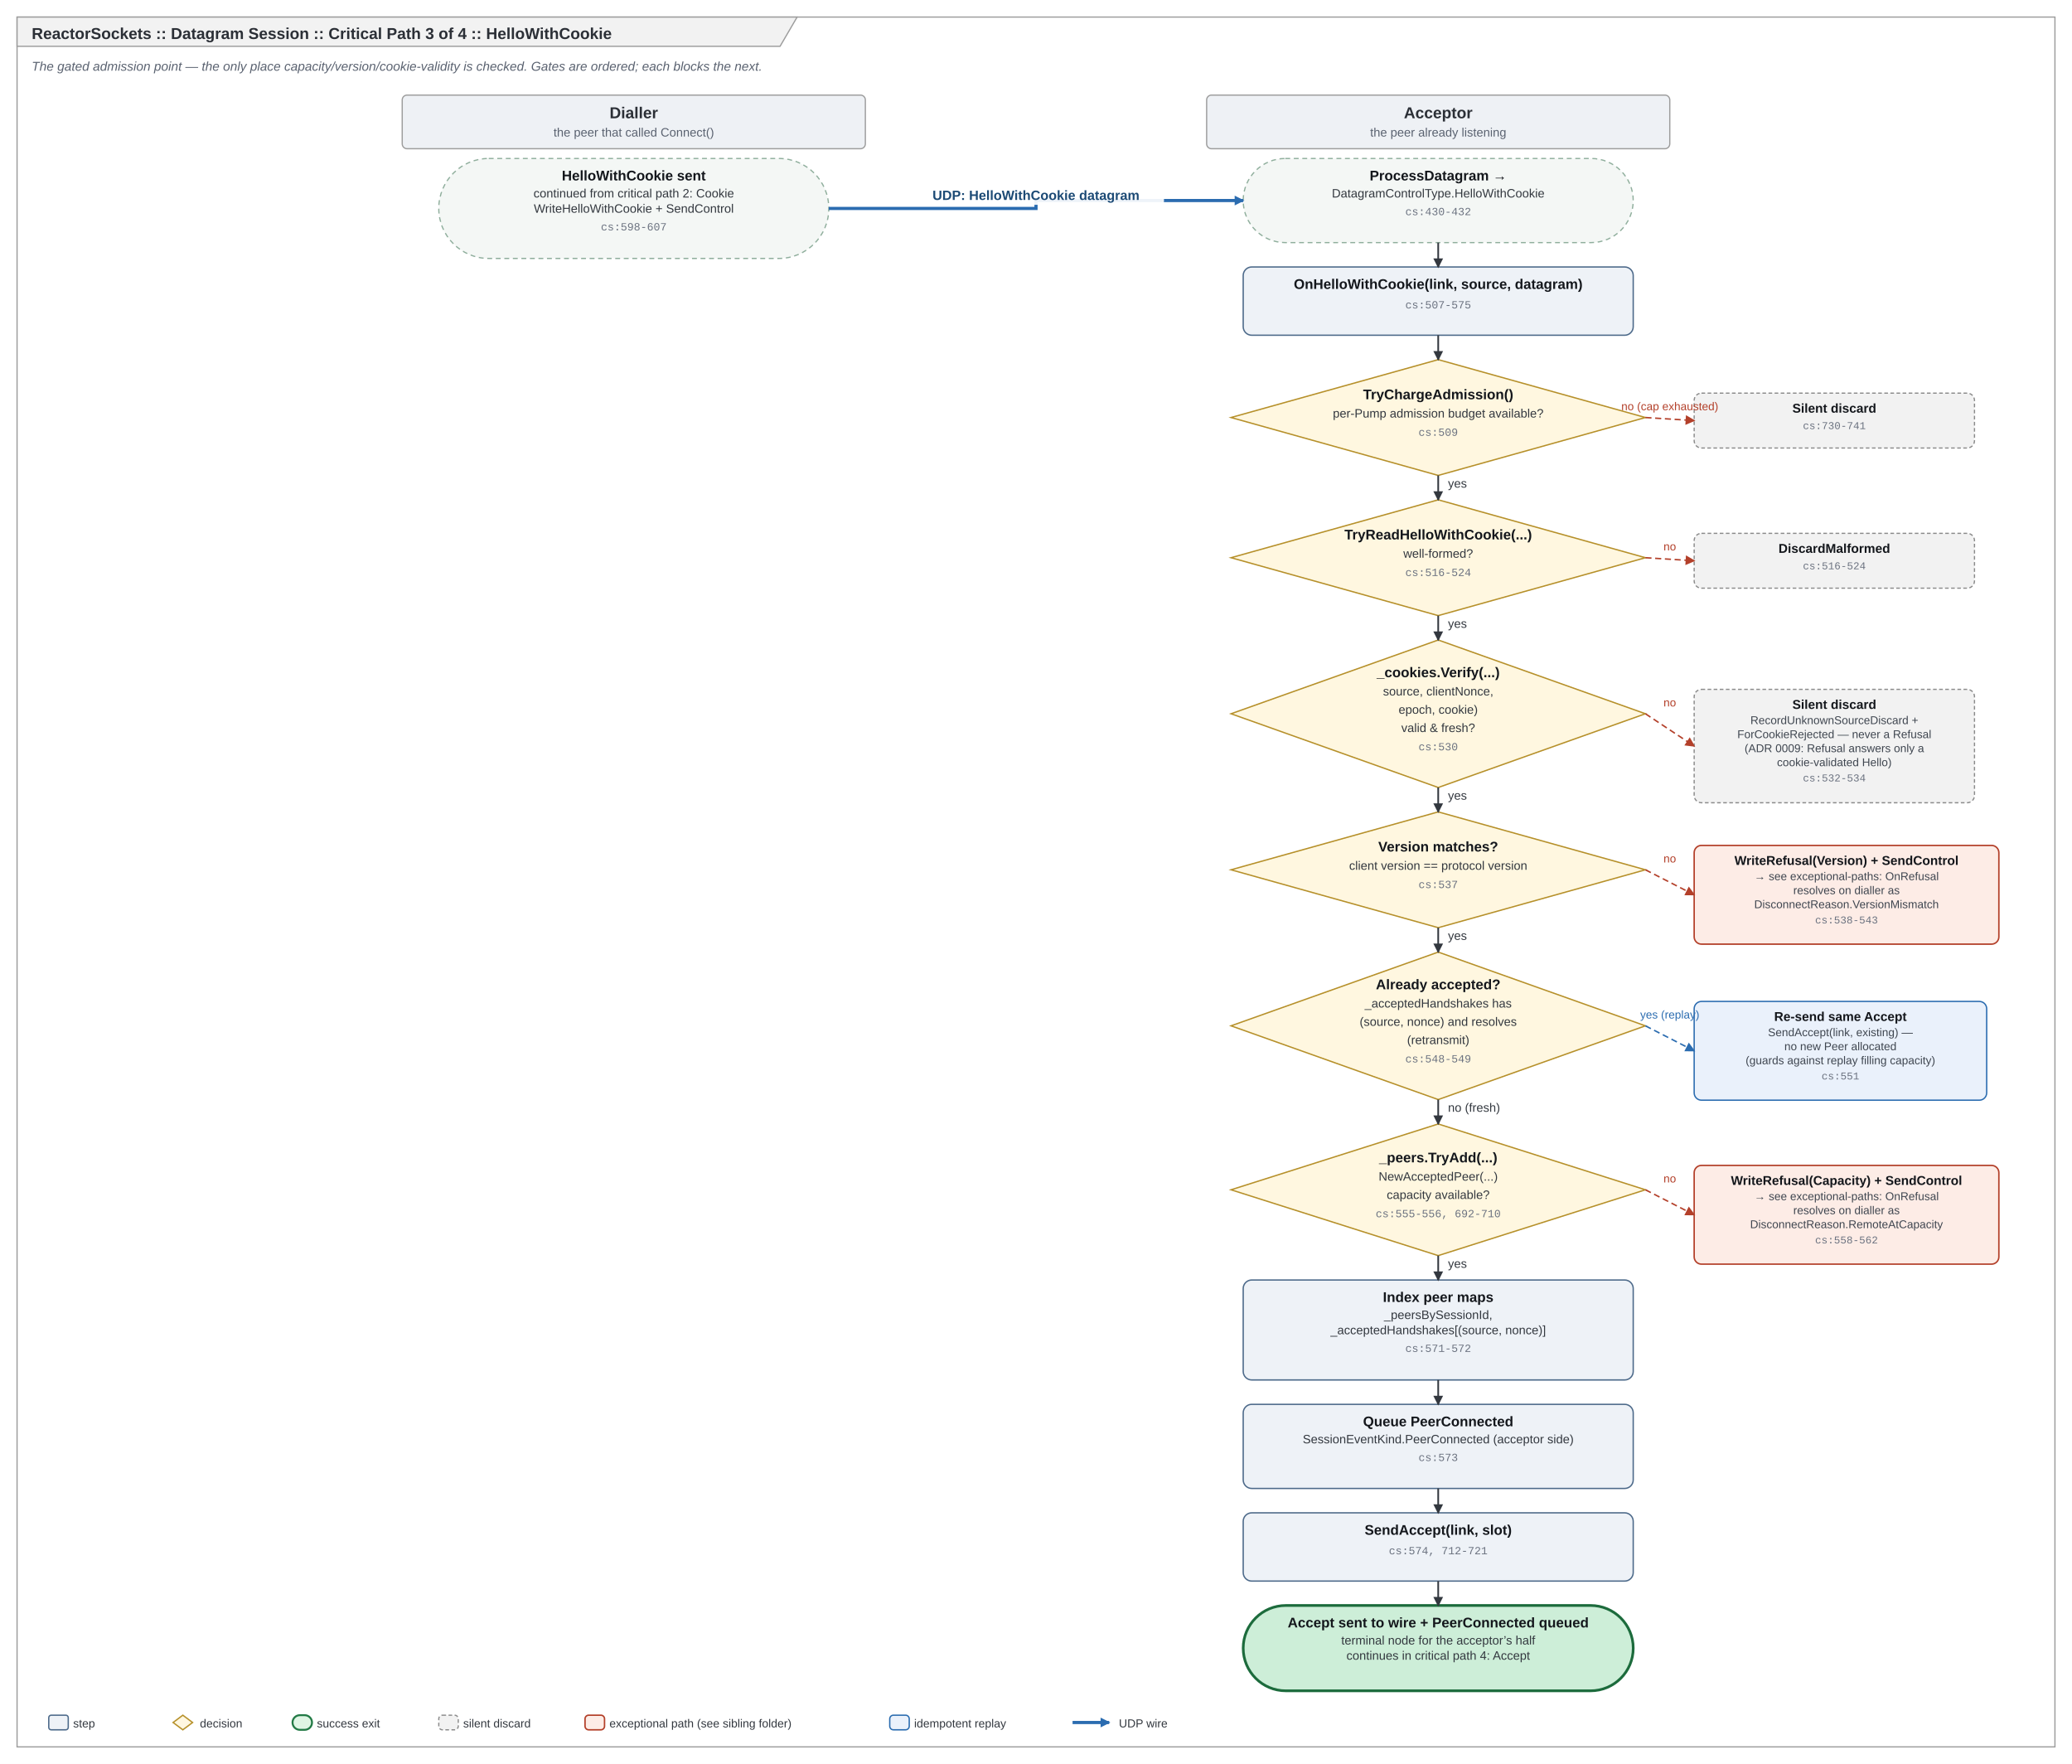
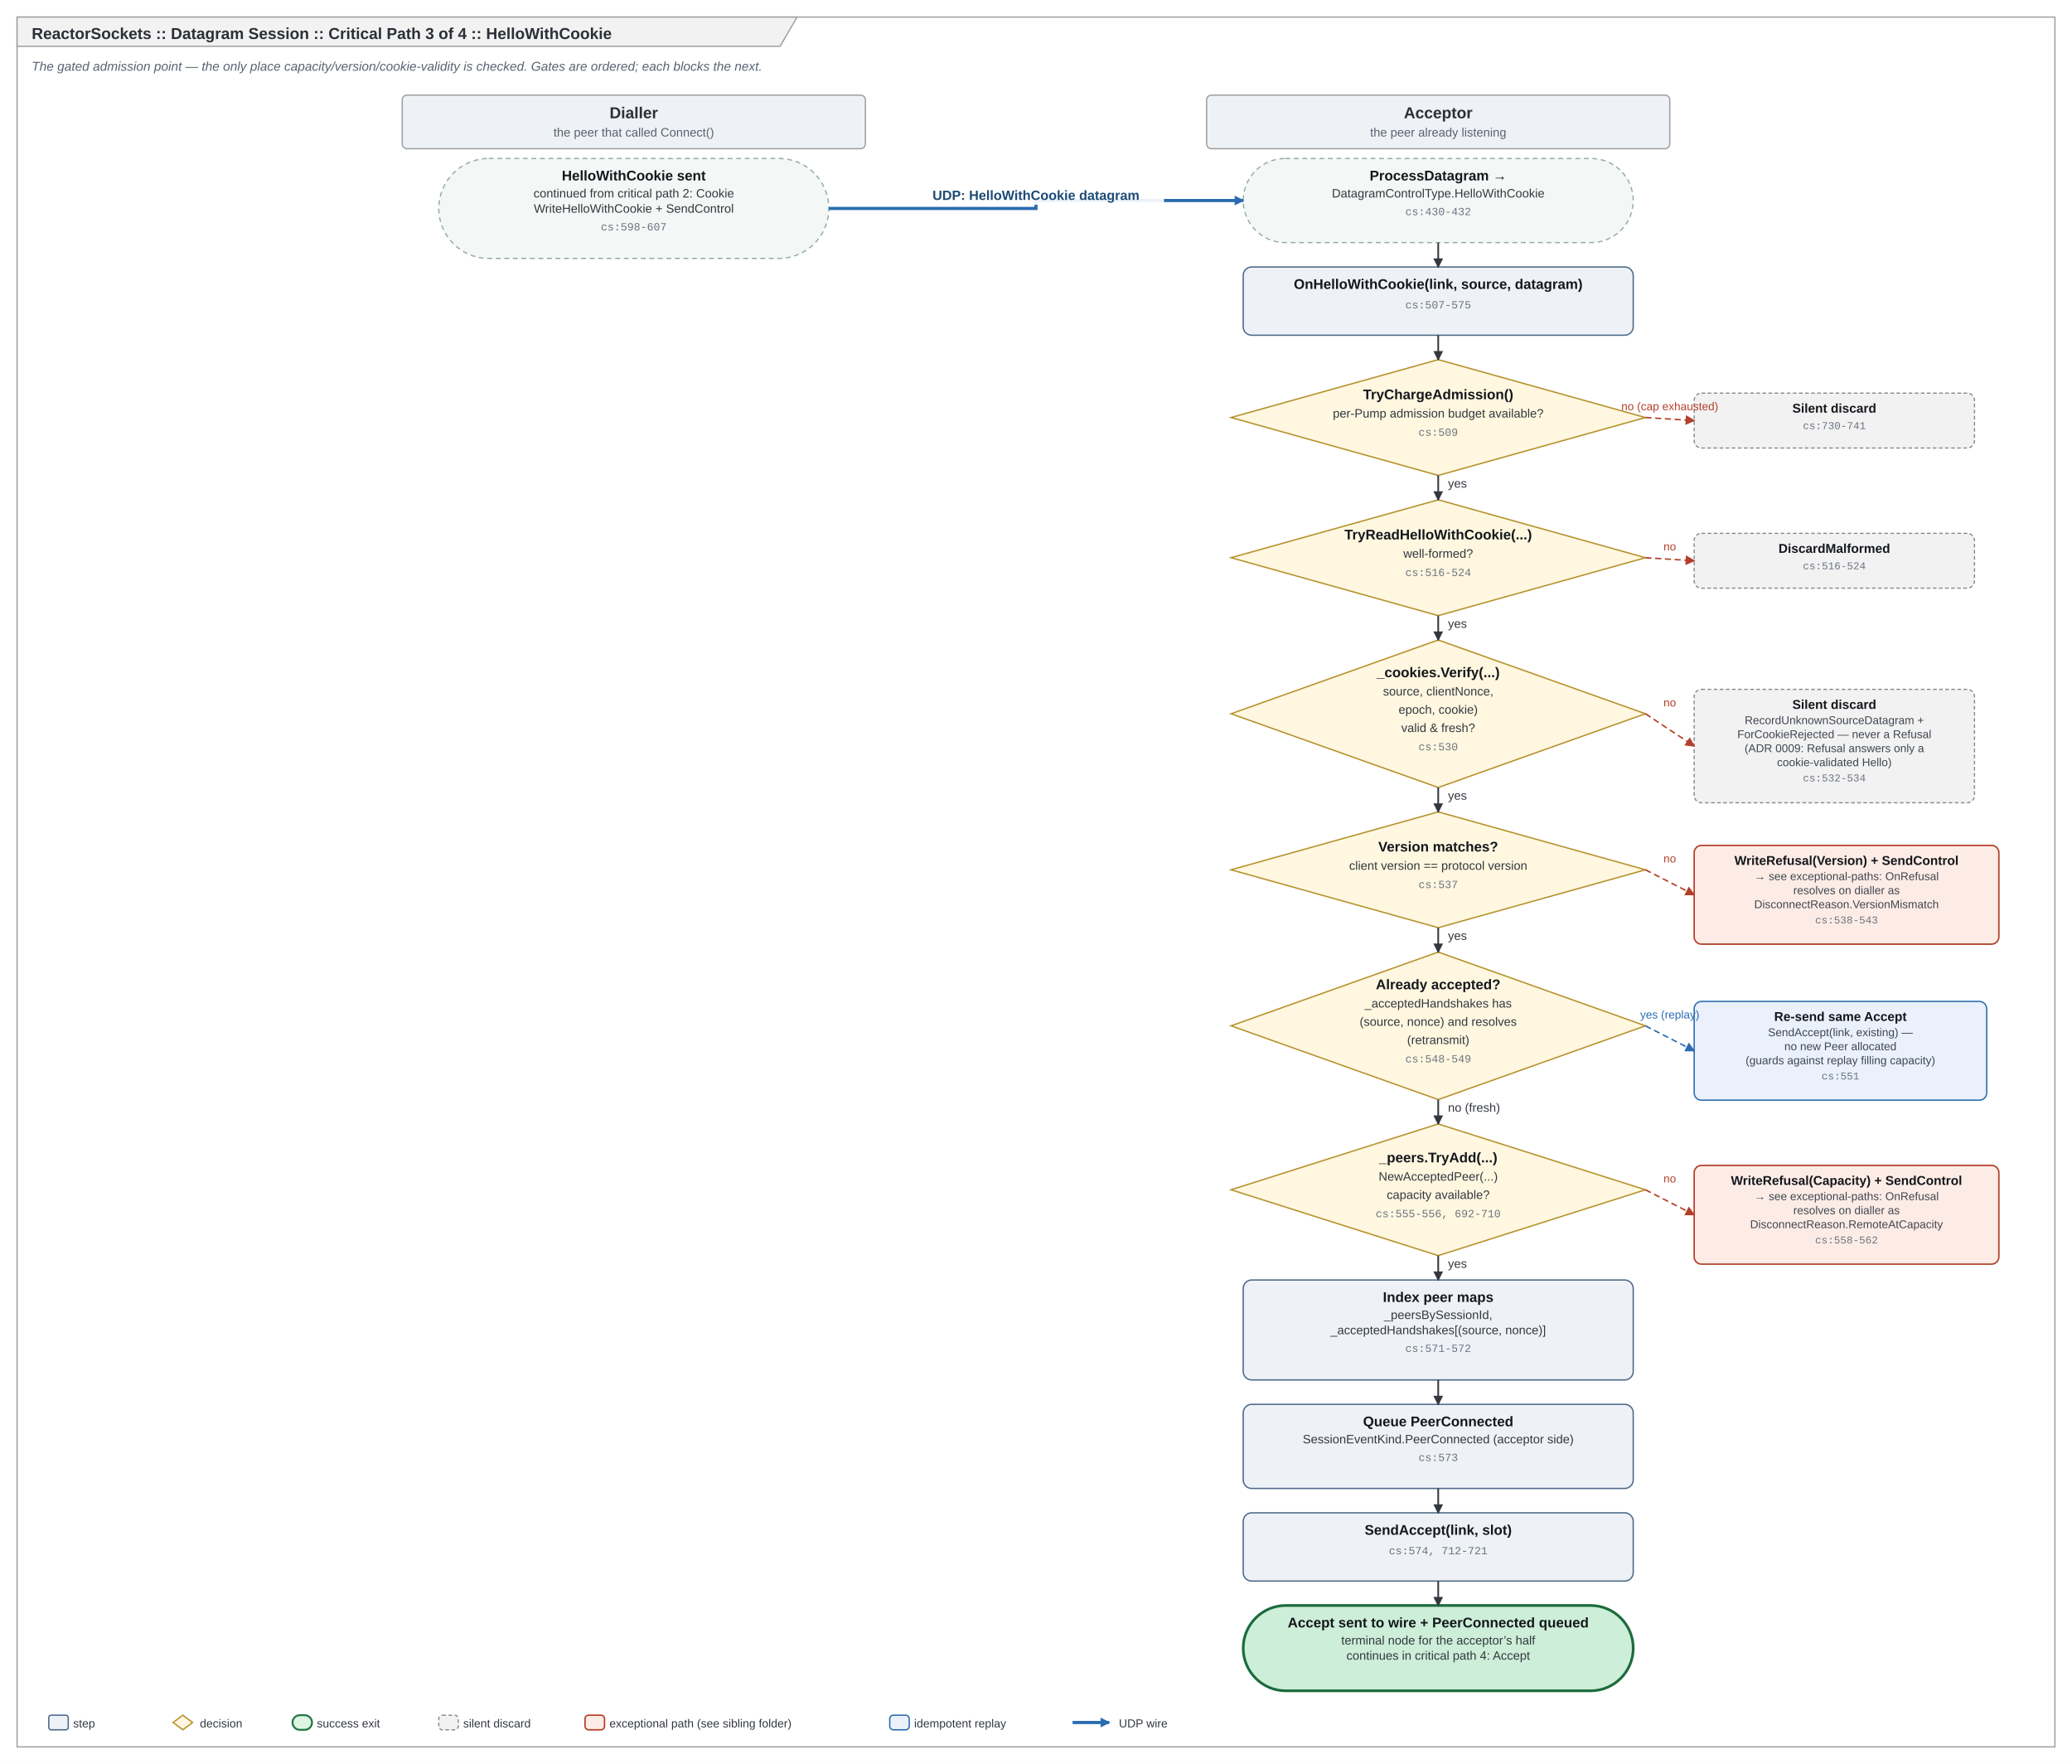
<svg xmlns="http://www.w3.org/2000/svg" width="1700" height="1447" viewBox="0 0 1700 1447" font-family="Arial, Helvetica, sans-serif">
  <defs>
    <marker id="arrow-edge" markerWidth="9" markerHeight="9" refX="7" refY="4" orient="auto" markerUnits="userSpaceOnUse">
      <path d="M0,0 L8,4 L0,8 z" fill="#33383f" />
    </marker>
    <marker id="arrow-edgeNo" markerWidth="9" markerHeight="9" refX="7" refY="4" orient="auto" markerUnits="userSpaceOnUse">
      <path d="M0,0 L8,4 L0,8 z" fill="#b3402a" />
    </marker>
    <marker id="arrow-edgeRp" markerWidth="9" markerHeight="9" refX="7" refY="4" orient="auto" markerUnits="userSpaceOnUse">
      <path d="M0,0 L8,4 L0,8 z" fill="#2b6cb0" />
    </marker>
    <marker id="arrow-wire" markerWidth="9" markerHeight="9" refX="7" refY="4" orient="auto" markerUnits="userSpaceOnUse">
      <path d="M0,0 L8,4 L0,8 z" fill="#2b6cb0" />
    </marker>
  </defs>
  <style>
    .page   { fill: #ffffff; }
    .frame  { fill: none; stroke: #9c9c9c; stroke-width: 1; }
    .tab    { fill: #f2f2f2; stroke: #9c9c9c; stroke-width: 1; }
    .ttl    { font-size: 13px; font-weight: bold; fill: #2b2f36; }
    .subttl { font-size: 10.5px; fill: #5a6270; font-style: italic; }
    .lanehdr{ fill: #eef1f5; stroke: #9c9c9c; stroke-width: 1; }
    .lanettl{ font-size: 13px; font-weight: bold; fill: #2b2f36; }
    .lanesub{ font-size: 10px; fill: #5a6270; }
    .start  { fill: #e6f4ea; stroke: #2f8f56; stroke-width: 1.3; }
    .startm { fill: #f4f7f5; stroke: #8fae9c; stroke-width: 1; stroke-dasharray: 4 3; }
    .proc   { fill: #eef2f7; stroke: #4d6a8a; stroke-width: 1.1; }
    .dec    { fill: #fff7e0; stroke: #b6902a; stroke-width: 1.1; }
    .endok  { fill: #dff5e4; stroke: #237a46; stroke-width: 1.6; }
    .endfin { fill: #cdeed8; stroke: #1c6b3c; stroke-width: 2.2; }
    .discard{ fill: #f2f2f2; stroke: #8a8a8a; stroke-width: 1; stroke-dasharray: 3 2; }
    .except { fill: #fdece6; stroke: #b3402a; stroke-width: 1.2; }
    .replay { fill: #eaf1fb; stroke: #2b6cb0; stroke-width: 1.1; }
    .nt     { font-size: 11.5px; font-weight: bold; fill: #14171c; }
    .nb     { font-size: 10px; fill: #33383f; }
    .nr     { font-size: 9px; font-family: Consolas, 'Courier New', monospace; fill: #6b7280; }
    .ex-t   { font-size: 10.5px; font-weight: bold; fill: #14171c; }
    .ex-b   { font-size: 9.3px; fill: #3f4650; }
    .ex-r   { font-size: 8.6px; font-family: Consolas, 'Courier New', monospace; fill: #6b7280; }
    .edge   { fill: none; stroke: #33383f; stroke-width: 1.4; }
    .edgeNo { fill: none; stroke: #b3402a; stroke-width: 1.2; stroke-dasharray: 5 3; }
    .edgeRp { fill: none; stroke: #2b6cb0; stroke-width: 1.2; stroke-dasharray: 5 3; }
    .wire   { fill: none; stroke: #2b6cb0; stroke-width: 2.6; }
    .lbl    { font-size: 10px; fill: #33383f; }
    .lblNo  { font-size: 9.3px; fill: #b3402a; }
    .lblRp  { font-size: 9.3px; fill: #2b6cb0; }
    .wlbl   { font-size: 11px; font-weight: bold; fill: #1c4a75; }
    .wlblbg { fill: #ffffff; opacity: 0.92; }
    .legend-r{ font-size: 9.5px; fill: #33383f; }

  </style>
  <rect class="page" x="0" y="0" width="1700" height="1447" />
  <rect class="frame" x="14" y="14" width="1672" height="1419" />
  <path class="tab" d="M14,14 h640 l-14,24 h-626 z" />
  <text class="ttl" x="26" y="32">ReactorSockets :: Datagram Session :: Critical Path 3 of 4 :: HelloWithCookie</text>
  <text class="subttl" x="26" y="58">The gated admission point — the only place capacity/version/cookie-validity is checked. Gates are ordered; each blocks the next.</text>
  <rect class="lanehdr" x="330" y="78" width="380" height="44" rx="4" />
  <text class="lanettl" x="520" y="97" text-anchor="middle">Dialler</text>
  <text class="lanesub" x="520" y="112" text-anchor="middle">the peer that called Connect()</text>
  <rect class="lanehdr" x="990" y="78" width="380" height="44" rx="4" />
  <text class="lanettl" x="1180" y="97" text-anchor="middle">Acceptor</text>
  <text class="lanesub" x="1180" y="112" text-anchor="middle">the peer already listening</text>
  <rect class="startm" x="360" y="130" width="320" height="82" rx="41" />
  <text class="nt" x="520" y="148" text-anchor="middle">HelloWithCookie sent</text>
  <text class="nb" x="520" y="162" text-anchor="middle">continued from critical path 2: Cookie</text>
  <text class="nb" x="520" y="174.5" text-anchor="middle">WriteHelloWithCookie + SendControl</text>
  <text class="nr" x="520" y="189" text-anchor="middle">cs:598-607</text>
  <rect class="startm" x="1020" y="130" width="320" height="69" rx="34.5" />
  <text class="nt" x="1180" y="148" text-anchor="middle">ProcessDatagram →</text>
  <text class="nb" x="1180" y="162" text-anchor="middle">DatagramControlType.HelloWithCookie</text>
  <text class="nr" x="1180" y="176.5" text-anchor="middle">cs:430-432</text>
  <rect class="proc" x="1020" y="219" width="320" height="56" rx="7" />
  <text class="nt" x="1180" y="237" text-anchor="middle">OnHelloWithCookie(link, source, datagram)</text>
  <text class="nr" x="1180" y="253" text-anchor="middle">cs:507-575</text>
  <polygon class="dec" points="1180,295 1350,342.5 1180,390 1010,342.5" />
  <text class="nt" x="1180" y="327.5" text-anchor="middle">TryChargeAdmission()</text>
  <text class="nb" x="1180" y="342.5" text-anchor="middle">per-Pump admission budget available?</text>
  <text class="nr" x="1180" y="357.5" text-anchor="middle">cs:509</text>
  <polygon class="dec" points="1180,410 1350,457.5 1180,505 1010,457.5" />
  <text class="nt" x="1180" y="442.5" text-anchor="middle">TryReadHelloWithCookie(...)</text>
  <text class="nb" x="1180" y="457.5" text-anchor="middle">well-formed?</text>
  <text class="nr" x="1180" y="472.5" text-anchor="middle">cs:516-524</text>
  <polygon class="dec" points="1180,525 1350,585.5 1180,646 1010,585.5" />
  <text class="nt" x="1180" y="555.5" text-anchor="middle">_cookies.Verify(...)</text>
  <text class="nb" x="1180" y="570.5" text-anchor="middle">source, clientNonce,</text>
  <text class="nb" x="1180" y="585.5" text-anchor="middle">epoch, cookie)</text>
  <text class="nb" x="1180" y="600.5" text-anchor="middle">valid &amp; fresh?</text>
  <text class="nr" x="1180" y="615.5" text-anchor="middle">cs:530</text>
  <polygon class="dec" points="1180,666 1350,713.5 1180,761 1010,713.5" />
  <text class="nt" x="1180" y="698.5" text-anchor="middle">Version matches?</text>
  <text class="nb" x="1180" y="713.5" text-anchor="middle">client version == protocol version</text>
  <text class="nr" x="1180" y="728.5" text-anchor="middle">cs:537</text>
  <polygon class="dec" points="1180,781 1350,841.5 1180,902 1010,841.5" />
  <text class="nt" x="1180" y="811.5" text-anchor="middle">Already accepted?</text>
  <text class="nb" x="1180" y="826.5" text-anchor="middle">_acceptedHandshakes has</text>
  <text class="nb" x="1180" y="841.5" text-anchor="middle">(source, nonce) and resolves</text>
  <text class="nb" x="1180" y="856.5" text-anchor="middle">(retransmit)</text>
  <text class="nr" x="1180" y="871.5" text-anchor="middle">cs:548-549</text>
  <polygon class="dec" points="1180,922 1350,976 1180,1030 1010,976" />
  <text class="nt" x="1180" y="953.5" text-anchor="middle">_peers.TryAdd(...)</text>
  <text class="nb" x="1180" y="968.5" text-anchor="middle">NewAcceptedPeer(...)</text>
  <text class="nb" x="1180" y="983.5" text-anchor="middle">capacity available?</text>
  <text class="nr" x="1180" y="998.5" text-anchor="middle">cs:555-556, 692-710</text>
  <rect class="proc" x="1020" y="1050" width="320" height="82" rx="7" />
  <text class="nt" x="1180" y="1068" text-anchor="middle">Index peer maps</text>
  <text class="nb" x="1180" y="1082" text-anchor="middle">_peersBySessionId,</text>
  <text class="nb" x="1180" y="1094.5" text-anchor="middle">_acceptedHandshakes[(source, nonce)]</text>
  <text class="nr" x="1180" y="1109" text-anchor="middle">cs:571-572</text>
  <rect class="proc" x="1020" y="1152" width="320" height="69" rx="7" />
  <text class="nt" x="1180" y="1170" text-anchor="middle">Queue PeerConnected</text>
  <text class="nb" x="1180" y="1184" text-anchor="middle">SessionEventKind.PeerConnected (acceptor side)</text>
  <text class="nr" x="1180" y="1198.5" text-anchor="middle">cs:573</text>
  <rect class="proc" x="1020" y="1241" width="320" height="56" rx="7" />
  <text class="nt" x="1180" y="1259" text-anchor="middle">SendAccept(link, slot)</text>
  <text class="nr" x="1180" y="1275" text-anchor="middle">cs:574, 712-721</text>
  <rect class="endfin" x="1020" y="1317" width="320" height="70" rx="35" />
  <text class="nt" x="1180" y="1335" text-anchor="middle">Accept sent to wire + PeerConnected queued</text>
  <text class="nb" x="1180" y="1349" text-anchor="middle">terminal node for the acceptor’s half</text>
  <text class="nb" x="1180" y="1361.5" text-anchor="middle">continues in critical path 4: Accept</text>
  <rect class="discard" x="1390" y="322.5" width="230" height="45" rx="6" />
  <text class="ex-t" x="1505" y="338.5" text-anchor="middle">Silent discard</text>
  <text class="ex-r" x="1505" y="352" text-anchor="middle">cs:730-741</text>
  <rect class="discard" x="1390" y="437.5" width="230" height="45" rx="6" />
  <text class="ex-t" x="1505" y="453.5" text-anchor="middle">DiscardMalformed</text>
  <text class="ex-r" x="1505" y="467" text-anchor="middle">cs:516-524</text>
  <rect class="discard" x="1390" y="565.5" width="230" height="93" rx="6" />
  <text class="ex-t" x="1505" y="581.5" text-anchor="middle">Silent discard</text>
-   <text class="ex-b" x="1505" y="594" text-anchor="middle">RecordUnknownSourceDiscard +</text>
+   <text class="ex-b" x="1505" y="594" text-anchor="middle">RecordUnknownSourceDatagram +</text>
  <text class="ex-b" x="1505" y="605.5" text-anchor="middle">ForCookieRejected — never a Refusal</text>
  <text class="ex-b" x="1505" y="617" text-anchor="middle">(ADR 0009: Refusal answers only a</text>
  <text class="ex-b" x="1505" y="628.5" text-anchor="middle">cookie-validated Hello)</text>
  <text class="ex-r" x="1505" y="641" text-anchor="middle">cs:532-534</text>
  <rect class="except" x="1390" y="693.5" width="250" height="81" rx="6" />
  <text class="ex-t" x="1515" y="709.5" text-anchor="middle">WriteRefusal(Version) + SendControl</text>
  <text class="ex-b" x="1515" y="722" text-anchor="middle">→ see exceptional-paths: OnRefusal</text>
  <text class="ex-b" x="1515" y="733.5" text-anchor="middle">resolves on dialler as</text>
  <text class="ex-b" x="1515" y="745" text-anchor="middle">DisconnectReason.VersionMismatch</text>
  <text class="ex-r" x="1515" y="757.5" text-anchor="middle">cs:538-543</text>
  <rect class="replay" x="1390" y="821.5" width="240" height="81" rx="6" />
  <text class="ex-t" x="1510" y="837.5" text-anchor="middle">Re-send same Accept</text>
  <text class="ex-b" x="1510" y="850" text-anchor="middle">SendAccept(link, existing) —</text>
  <text class="ex-b" x="1510" y="861.5" text-anchor="middle">no new Peer allocated</text>
  <text class="ex-b" x="1510" y="873" text-anchor="middle">(guards against replay filling capacity)</text>
  <text class="ex-r" x="1510" y="885.5" text-anchor="middle">cs:551</text>
  <rect class="except" x="1390" y="956" width="250" height="81" rx="6" />
  <text class="ex-t" x="1515" y="972" text-anchor="middle">WriteRefusal(Capacity) + SendControl</text>
  <text class="ex-b" x="1515" y="984.5" text-anchor="middle">→ see exceptional-paths: OnRefusal</text>
  <text class="ex-b" x="1515" y="996" text-anchor="middle">resolves on dialler as</text>
  <text class="ex-b" x="1515" y="1007.5" text-anchor="middle">DisconnectReason.RemoteAtCapacity</text>
  <text class="ex-r" x="1515" y="1020" text-anchor="middle">cs:558-562</text>
  <line class="edge" x1="1180" y1="199" x2="1180" y2="219" marker-end="url(#arrow-edge)" />
  <line class="edge" x1="1180" y1="275" x2="1180" y2="295" marker-end="url(#arrow-edge)" />
  <line class="edge" x1="1180" y1="390" x2="1180" y2="410" marker-end="url(#arrow-edge)" />
  <text class="lbl" x="1188" y="400">yes</text>
  <polyline class="edgeNo" points="1350,342.5 1390,345" marker-end="url(#arrow-edgeNo)" />
  <text class="lblNo" x="1370" y="336.5" text-anchor="middle">no (cap exhausted)</text>
  <line class="edge" x1="1180" y1="505" x2="1180" y2="525" marker-end="url(#arrow-edge)" />
  <text class="lbl" x="1188" y="515">yes</text>
  <polyline class="edgeNo" points="1350,457.5 1390,460" marker-end="url(#arrow-edgeNo)" />
  <text class="lblNo" x="1370" y="451.5" text-anchor="middle">no</text>
  <line class="edge" x1="1180" y1="646" x2="1180" y2="666" marker-end="url(#arrow-edge)" />
  <text class="lbl" x="1188" y="656">yes</text>
  <polyline class="edgeNo" points="1350,585.5 1390,612" marker-end="url(#arrow-edgeNo)" />
  <text class="lblNo" x="1370" y="579.5" text-anchor="middle">no</text>
  <line class="edge" x1="1180" y1="761" x2="1180" y2="781" marker-end="url(#arrow-edge)" />
  <text class="lbl" x="1188" y="771">yes</text>
  <polyline class="edgeNo" points="1350,713.5 1390,734" marker-end="url(#arrow-edgeNo)" />
  <text class="lblNo" x="1370" y="707.5" text-anchor="middle">no</text>
  <line class="edge" x1="1180" y1="902" x2="1180" y2="922" marker-end="url(#arrow-edge)" />
  <text class="lbl" x="1188" y="912">no (fresh)</text>
  <polyline class="edgeRp" points="1350,841.5 1390,862" marker-end="url(#arrow-edgeRp)" />
  <text class="lblRp" x="1370" y="835.5" text-anchor="middle">yes (replay)</text>
  <line class="edge" x1="1180" y1="1030" x2="1180" y2="1050" marker-end="url(#arrow-edge)" />
  <text class="lbl" x="1188" y="1040">yes</text>
  <polyline class="edgeNo" points="1350,976 1390,996.5" marker-end="url(#arrow-edgeNo)" />
  <text class="lblNo" x="1370" y="970" text-anchor="middle">no</text>
  <line class="edge" x1="1180" y1="1132" x2="1180" y2="1152" marker-end="url(#arrow-edge)" />
  <line class="edge" x1="1180" y1="1221" x2="1180" y2="1241" marker-end="url(#arrow-edge)" />
  <line class="edge" x1="1180" y1="1297" x2="1180" y2="1317" marker-end="url(#arrow-edge)" />
  <polyline class="wire" points="680,171 850,171 850,164.5 1020,164.5" marker-end="url(#arrow-wire)" />
  <rect class="wlblbg" x="745" y="151" width="210" height="17" rx="3" />
  <text class="wlbl" x="850" y="164" text-anchor="middle">UDP: HelloWithCookie datagram</text>
  <g font-family="Arial, Helvetica, sans-serif">
    <rect class="proc" x="40" y="1407" width="16" height="12" rx="2" />
    <text class="legend-r" x="60" y="1417">step</text>
    <polygon class="dec" points="150,1407 158,1413 150,1419 142,1413" />
    <text class="legend-r" x="164" y="1417">decision</text>
    <rect class="endok" x="240" y="1407" width="16" height="12" rx="6" />
    <text class="legend-r" x="260" y="1417">success exit</text>
    <rect class="discard" x="360" y="1407" width="16" height="12" rx="3" />
    <text class="legend-r" x="380" y="1417">silent discard</text>
    <rect class="except" x="480" y="1407" width="16" height="12" rx="3" />
    <text class="legend-r" x="500" y="1417">exceptional path (see sibling folder)</text>
    <rect class="replay" x="730" y="1407" width="16" height="12" rx="3" />
    <text class="legend-r" x="750" y="1417">idempotent replay</text>
    <line class="wire" x1="880" y1="1413" x2="910" y2="1413" marker-end="url(#arrow-wire)" />
    <text class="legend-r" x="918" y="1417">UDP wire</text>
  </g>
</svg>
